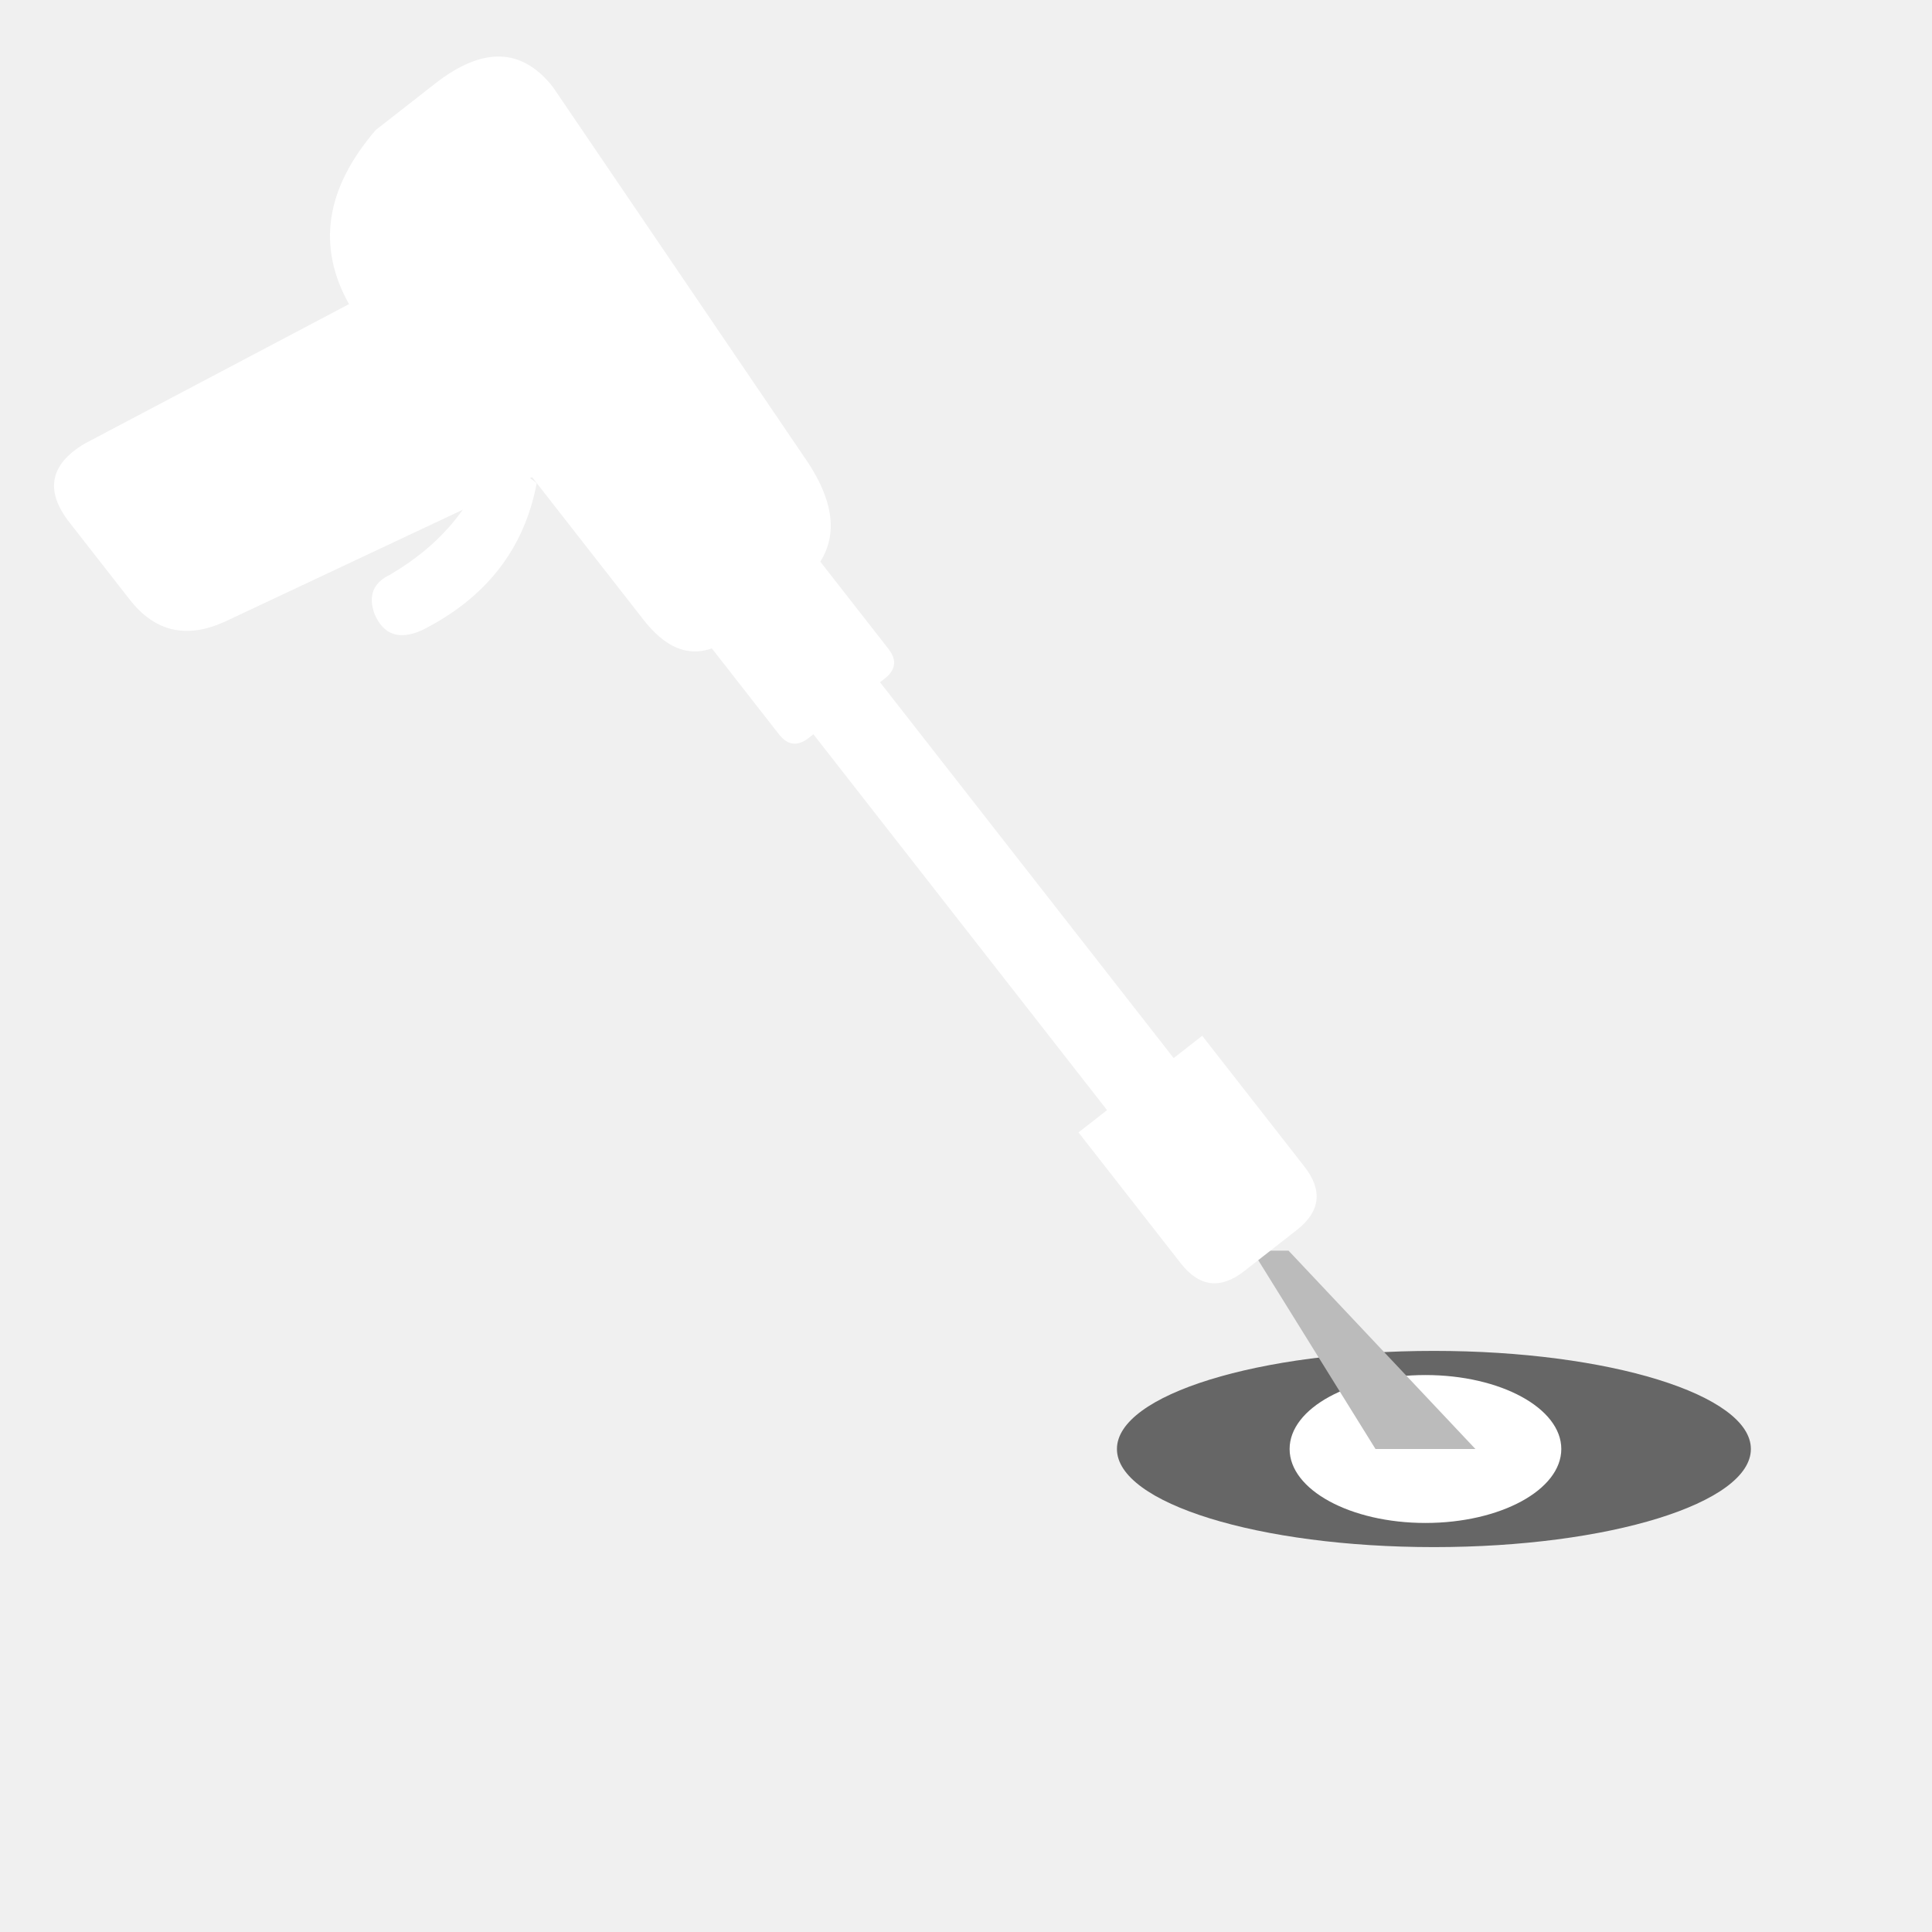
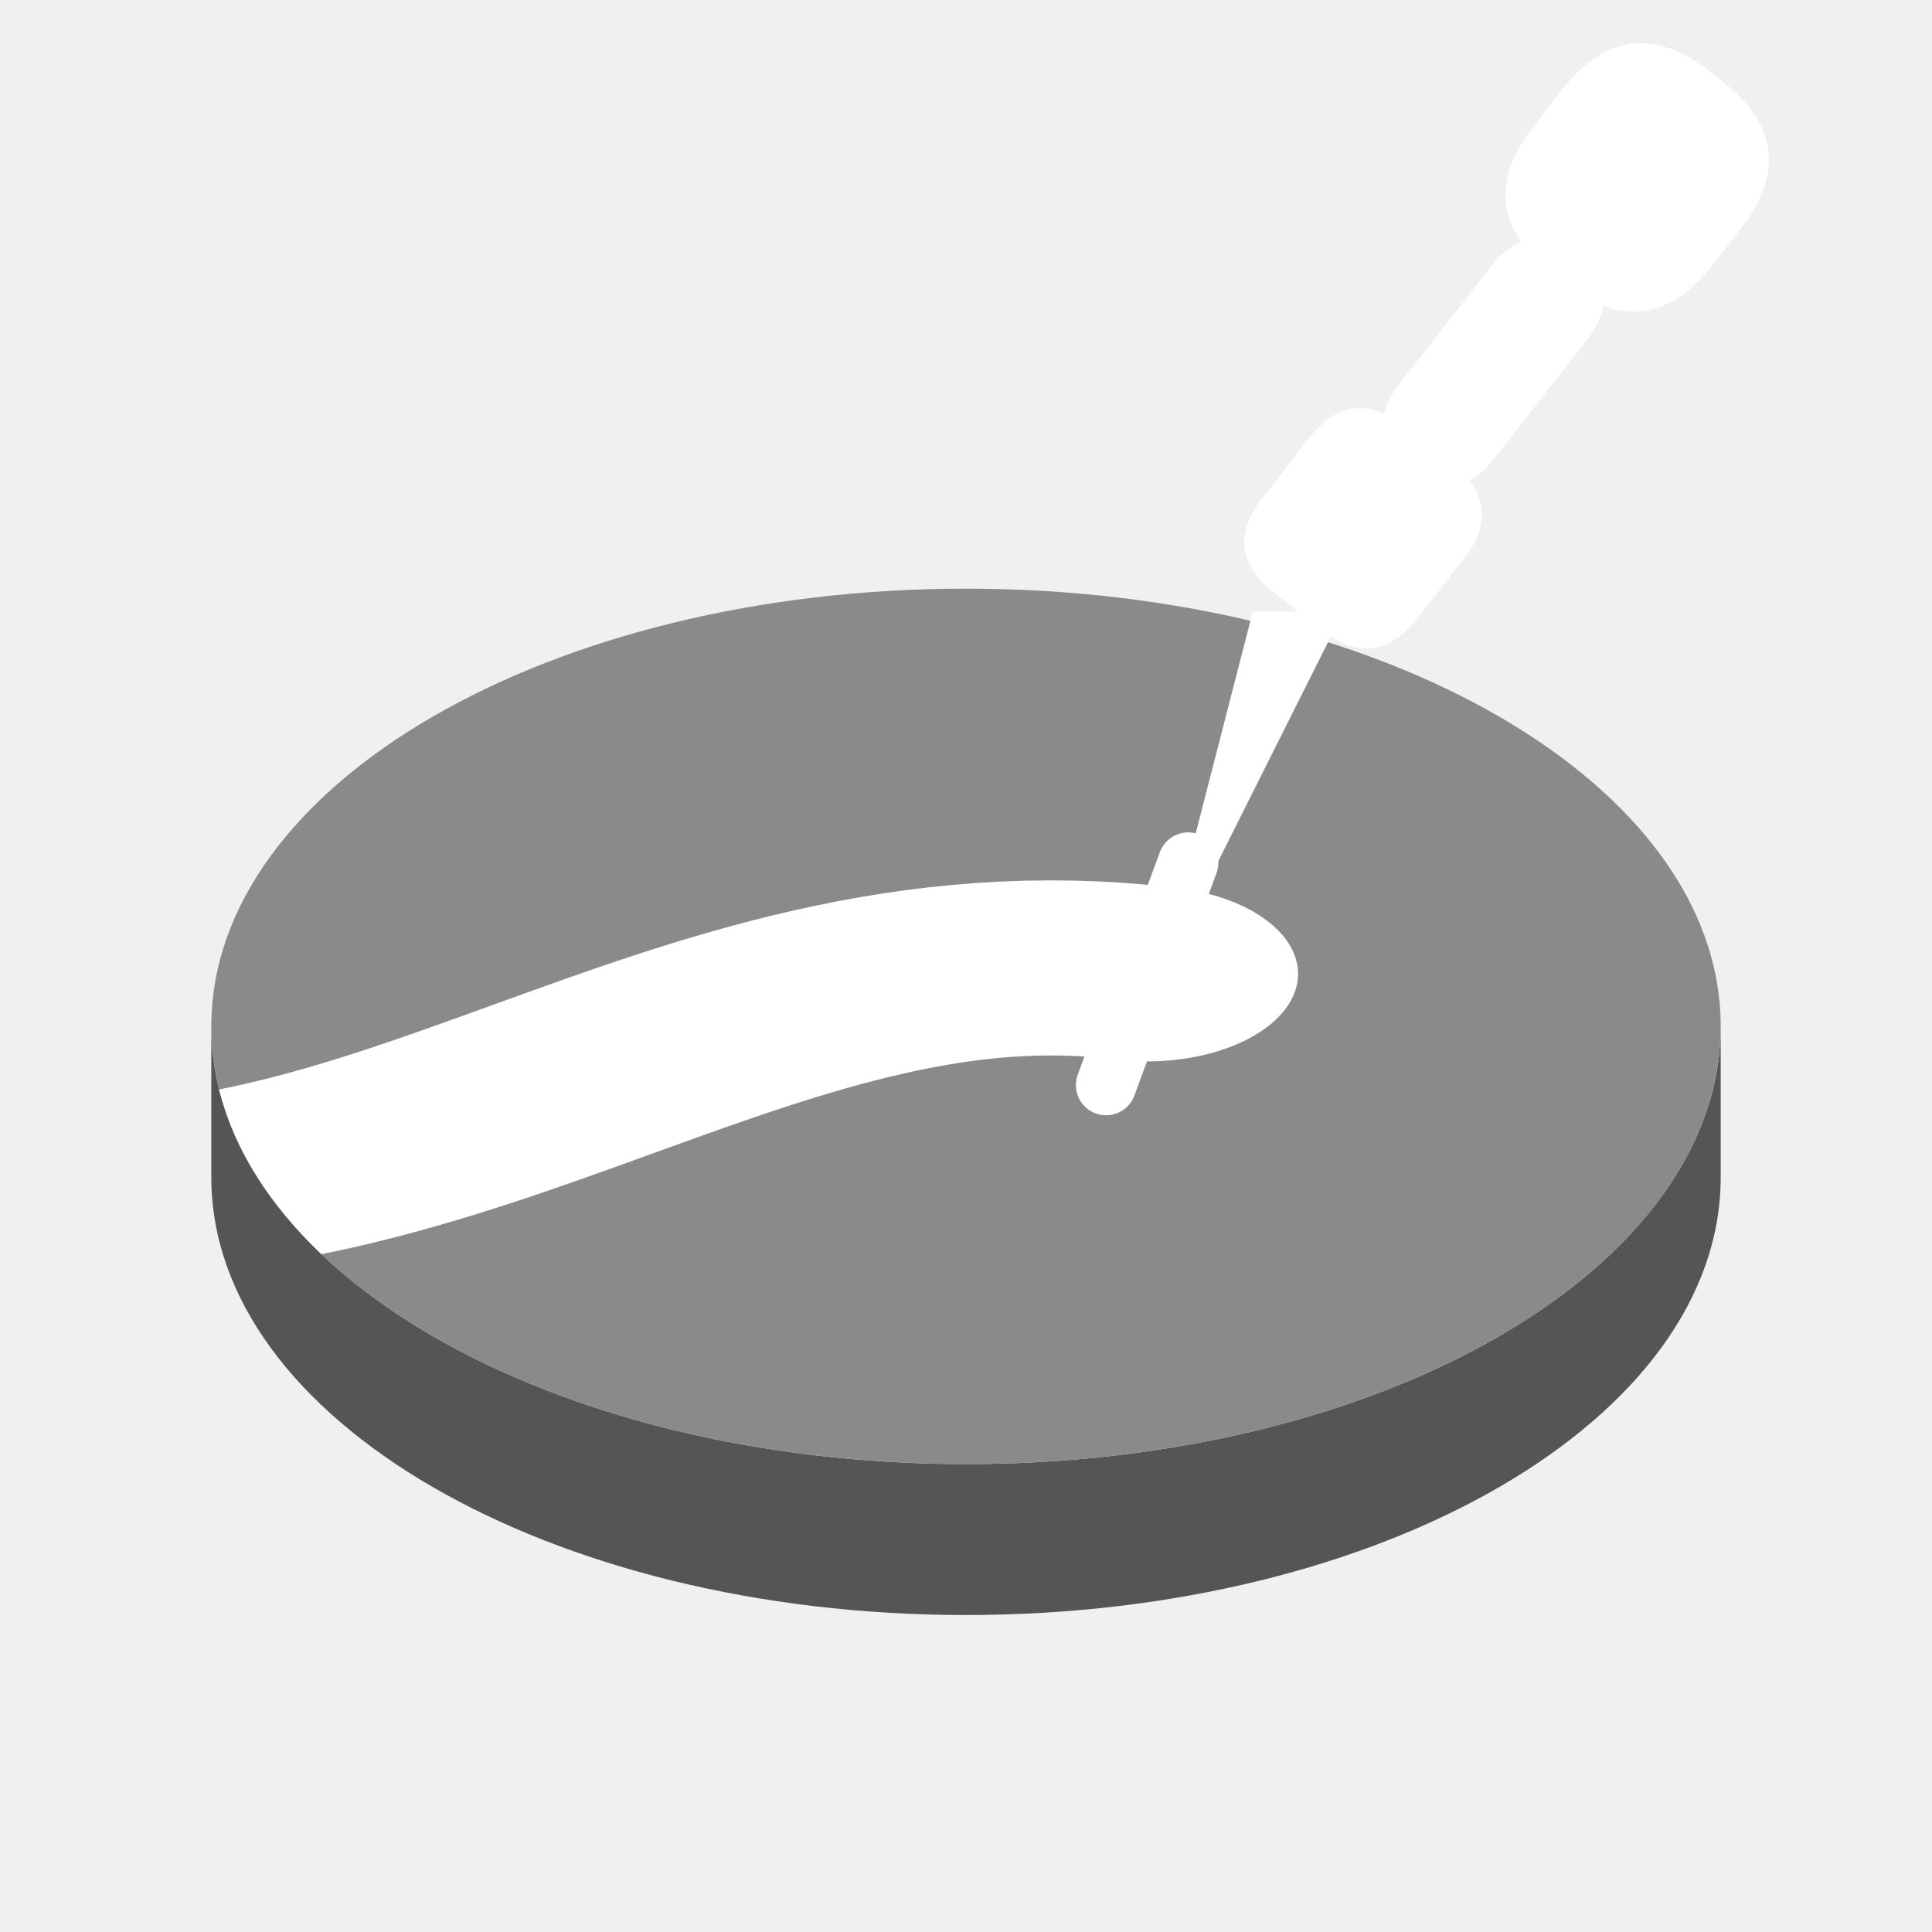
<svg xmlns="http://www.w3.org/2000/svg" viewBox="0 0 128 128" width="128" height="128">
-   <ellipse cx="95" cy="96" rx="21" ry="6.5" fill="#666" />
-   <ellipse cx="94.44" cy="96" rx="9" ry="4.9" fill="#fff" />
-   <path d="M82.97 82.86L85.37 82.86L97.75 96L91.13 96Z" fill="#bbb" />
-   <g transform="translate(46 34) rotate(52)" fill="#fff">
-     <path d="M8 -2.8H50V2.8H8Z" />
-     <path d="M7 -4.6H15Q16.4 -4.6 16.4 -3.2V3.2Q16.4 4.6 15 4.6H7Z" />
-     <path d="M48 -5.2H59Q62 -5.2 62 -2.2V2.2Q62 5.2 59 5.2H48Z" />
-     <path d="M-28 -10L2 -8Q8 -7.5 8 -2.5V3Q8 7 3.5 7H-8.5L-13.5 29Q-14.5 33 -18.5 33H-25Q-29 33 -28.5 29L-25 9.5Q-31.5 8.5 -33 1V-4Q-33 -10 -28 -10Z" />
-     <path d="M-8 7Q-3.6 12 -5 19Q-5.6 21.4 -7.8 20.8Q-9.6 20.2 -9.2 18.4Q-8.4 12.4 -11.6 8Z" />
+   <path d="M14 68L14 78A50 29 0 0 0 114 78L114 68A50 29 0 0 1 14 68Z" fill="#555" />
+   <path d="M14 68A50 29 0 1 1 114 68A50 29 0 1 1 14 68Z" fill="#8a8a8a" />
+   <g transform="matrix(1 0 0 0.58 64 68)">
+     <clipPath id="c">
+       <circle r="50" />
+     </clipPath>
+     <path d="M-64 18C-36 24 -16 -12 12 -6" clip-path="url(#c)" fill="none" stroke="#fff" stroke-width="20" stroke-linecap="round" />
+   </g>
+   <path d="M83 40.52L89 40.52L73.28 71.89L78.72 57.15Z" fill="#fff" />
+   <path d="M78.72 57.15L73.28 71.89" stroke="#fff" stroke-width="4" stroke-linecap="round" />
+   <g transform="translate(86 40.52) rotate(38)" fill="#fff">
+     <path d="M0 -30H0Q4 -30 4 -26V-16Q4 -12 0 -12H0Q-4 -12 -4 -16V-26Q-4 -30 0 -30Z" />
+     <path d="M-0.5 -45H0.5Q7.5 -45 7.5 -38V-35Q7.5 -28 0.5 -28H-0.5Q-7.5 -28 -7.5 -35V-38Q-7.5 -45 -0.5 -45Z" />
+     <path d="M-2 -14H2Q6.5 -14 6.5 -9.5V-4.5Q6.5 0 2 0H-2Q-6.5 0 -6.5 -4.5V-9.5Q-6.5 -14 -2 -14Z" />
  </g>
</svg>
